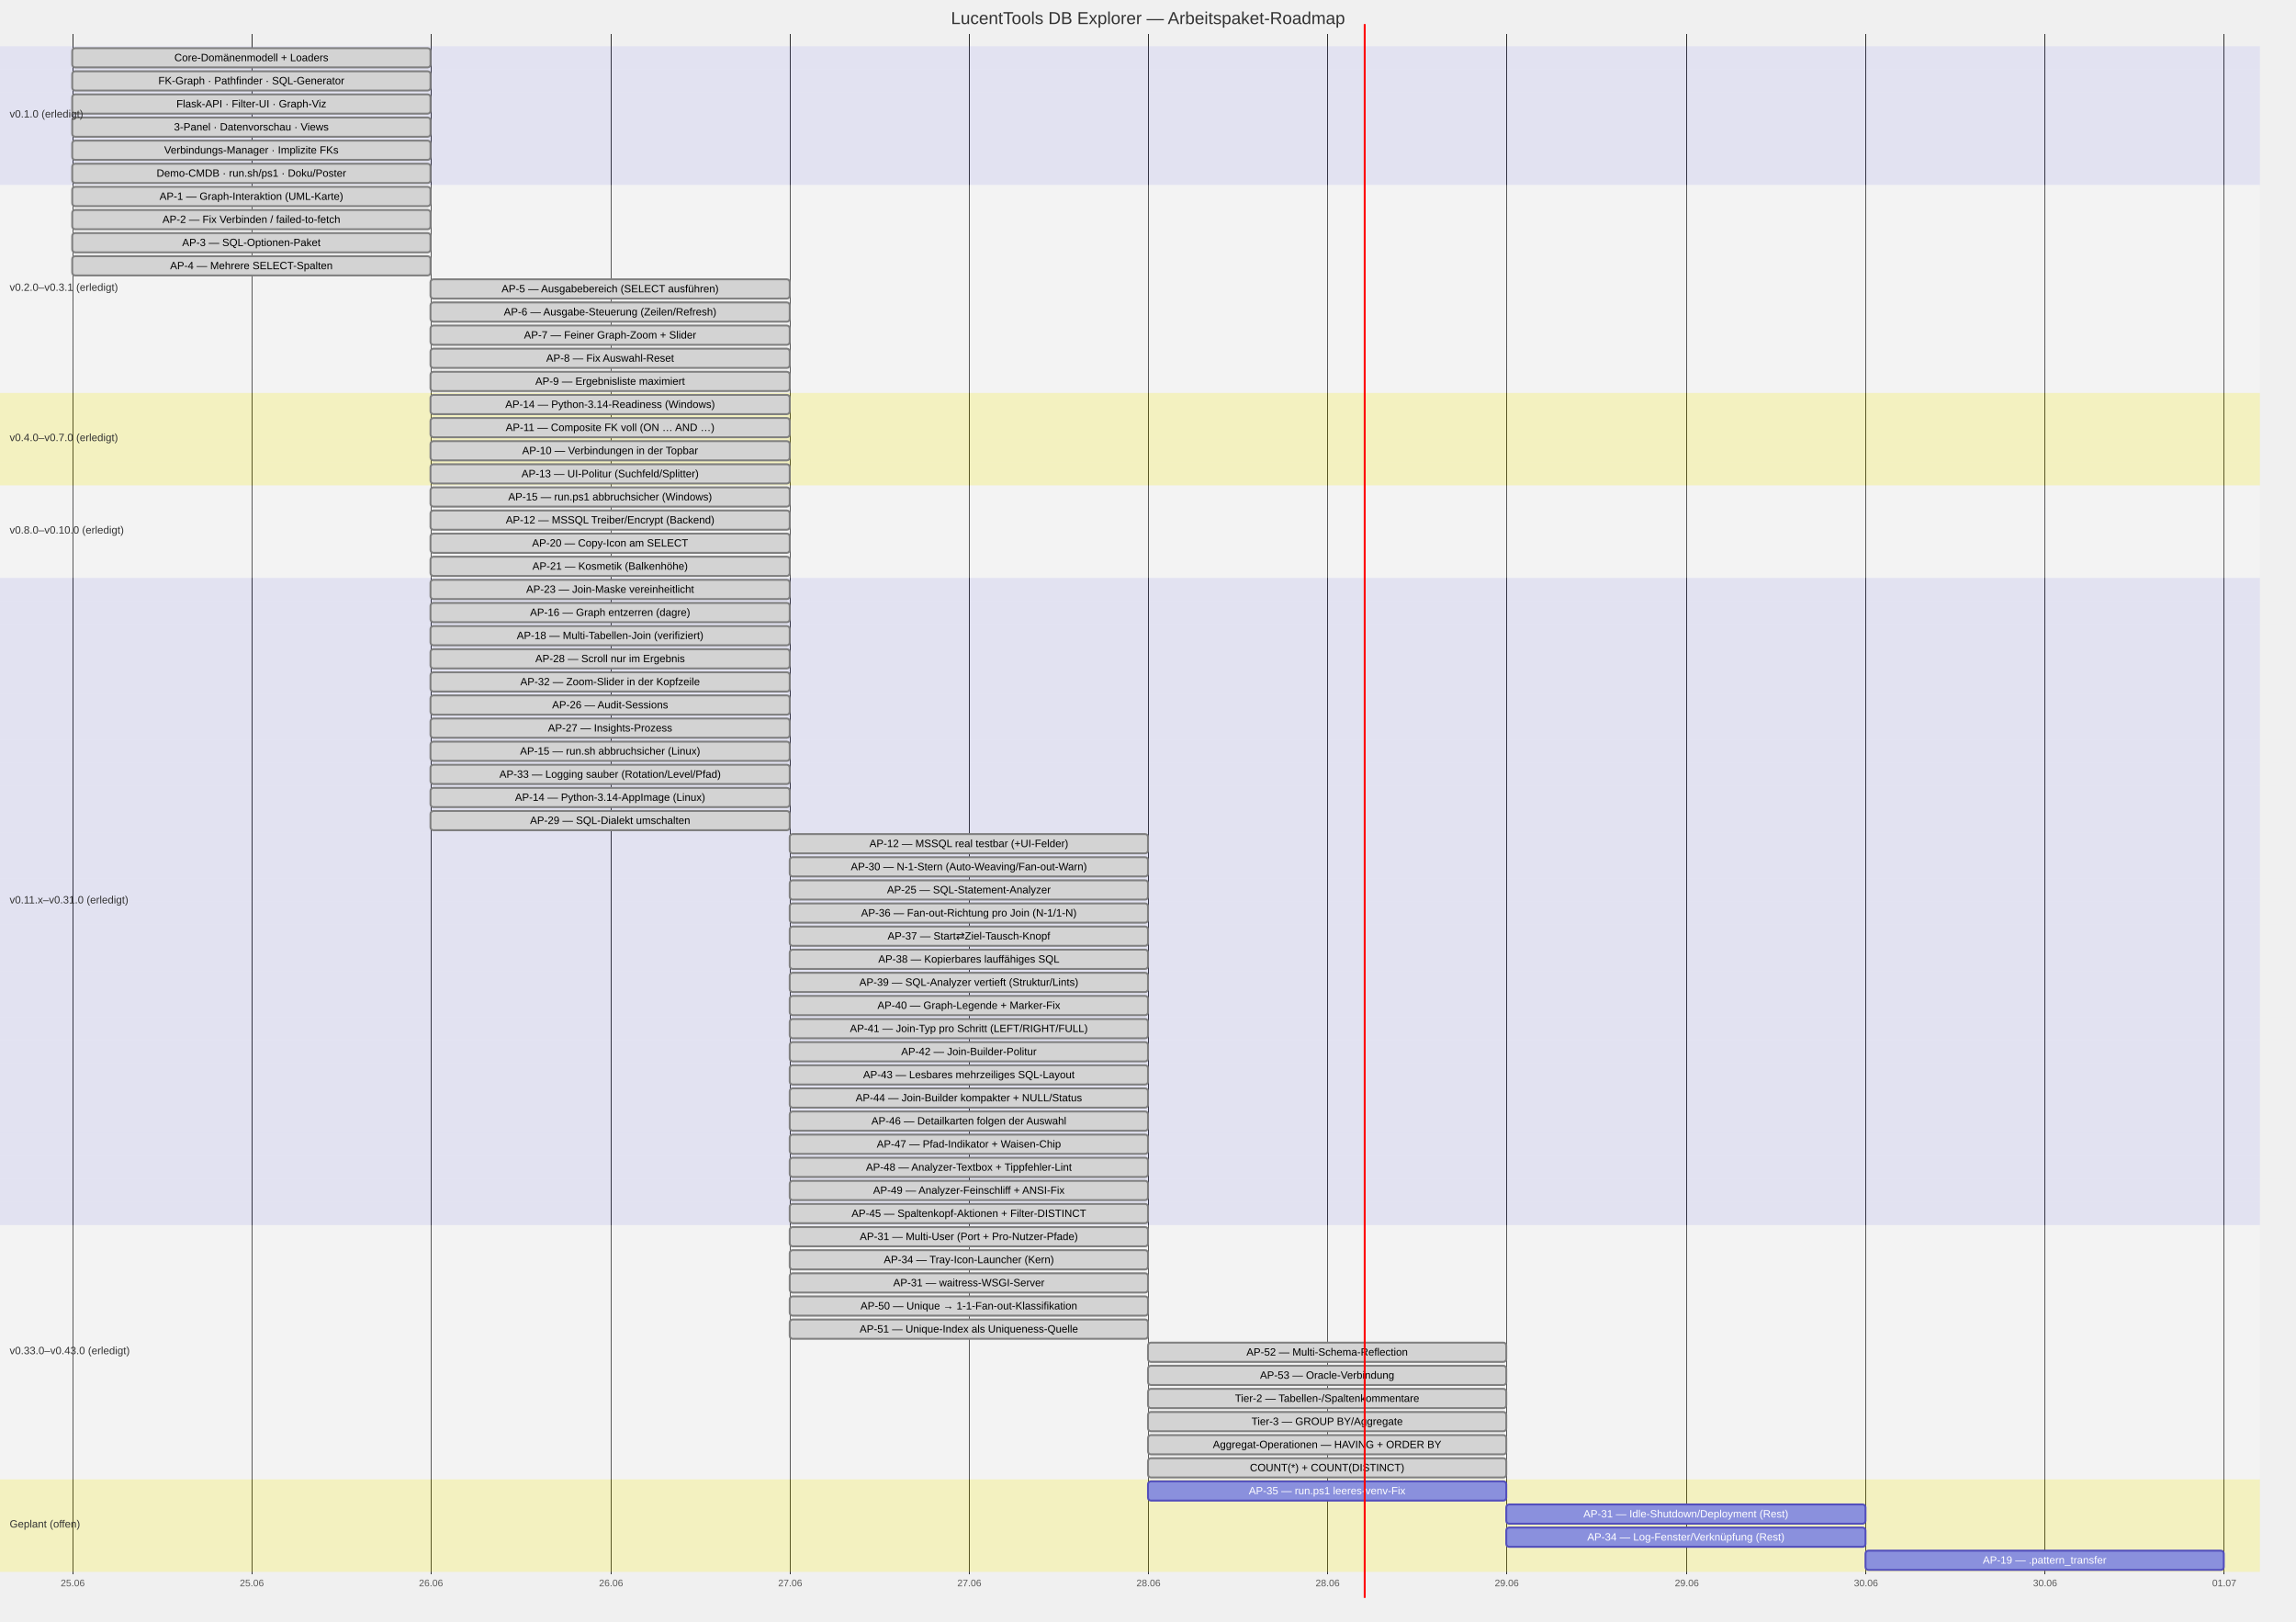
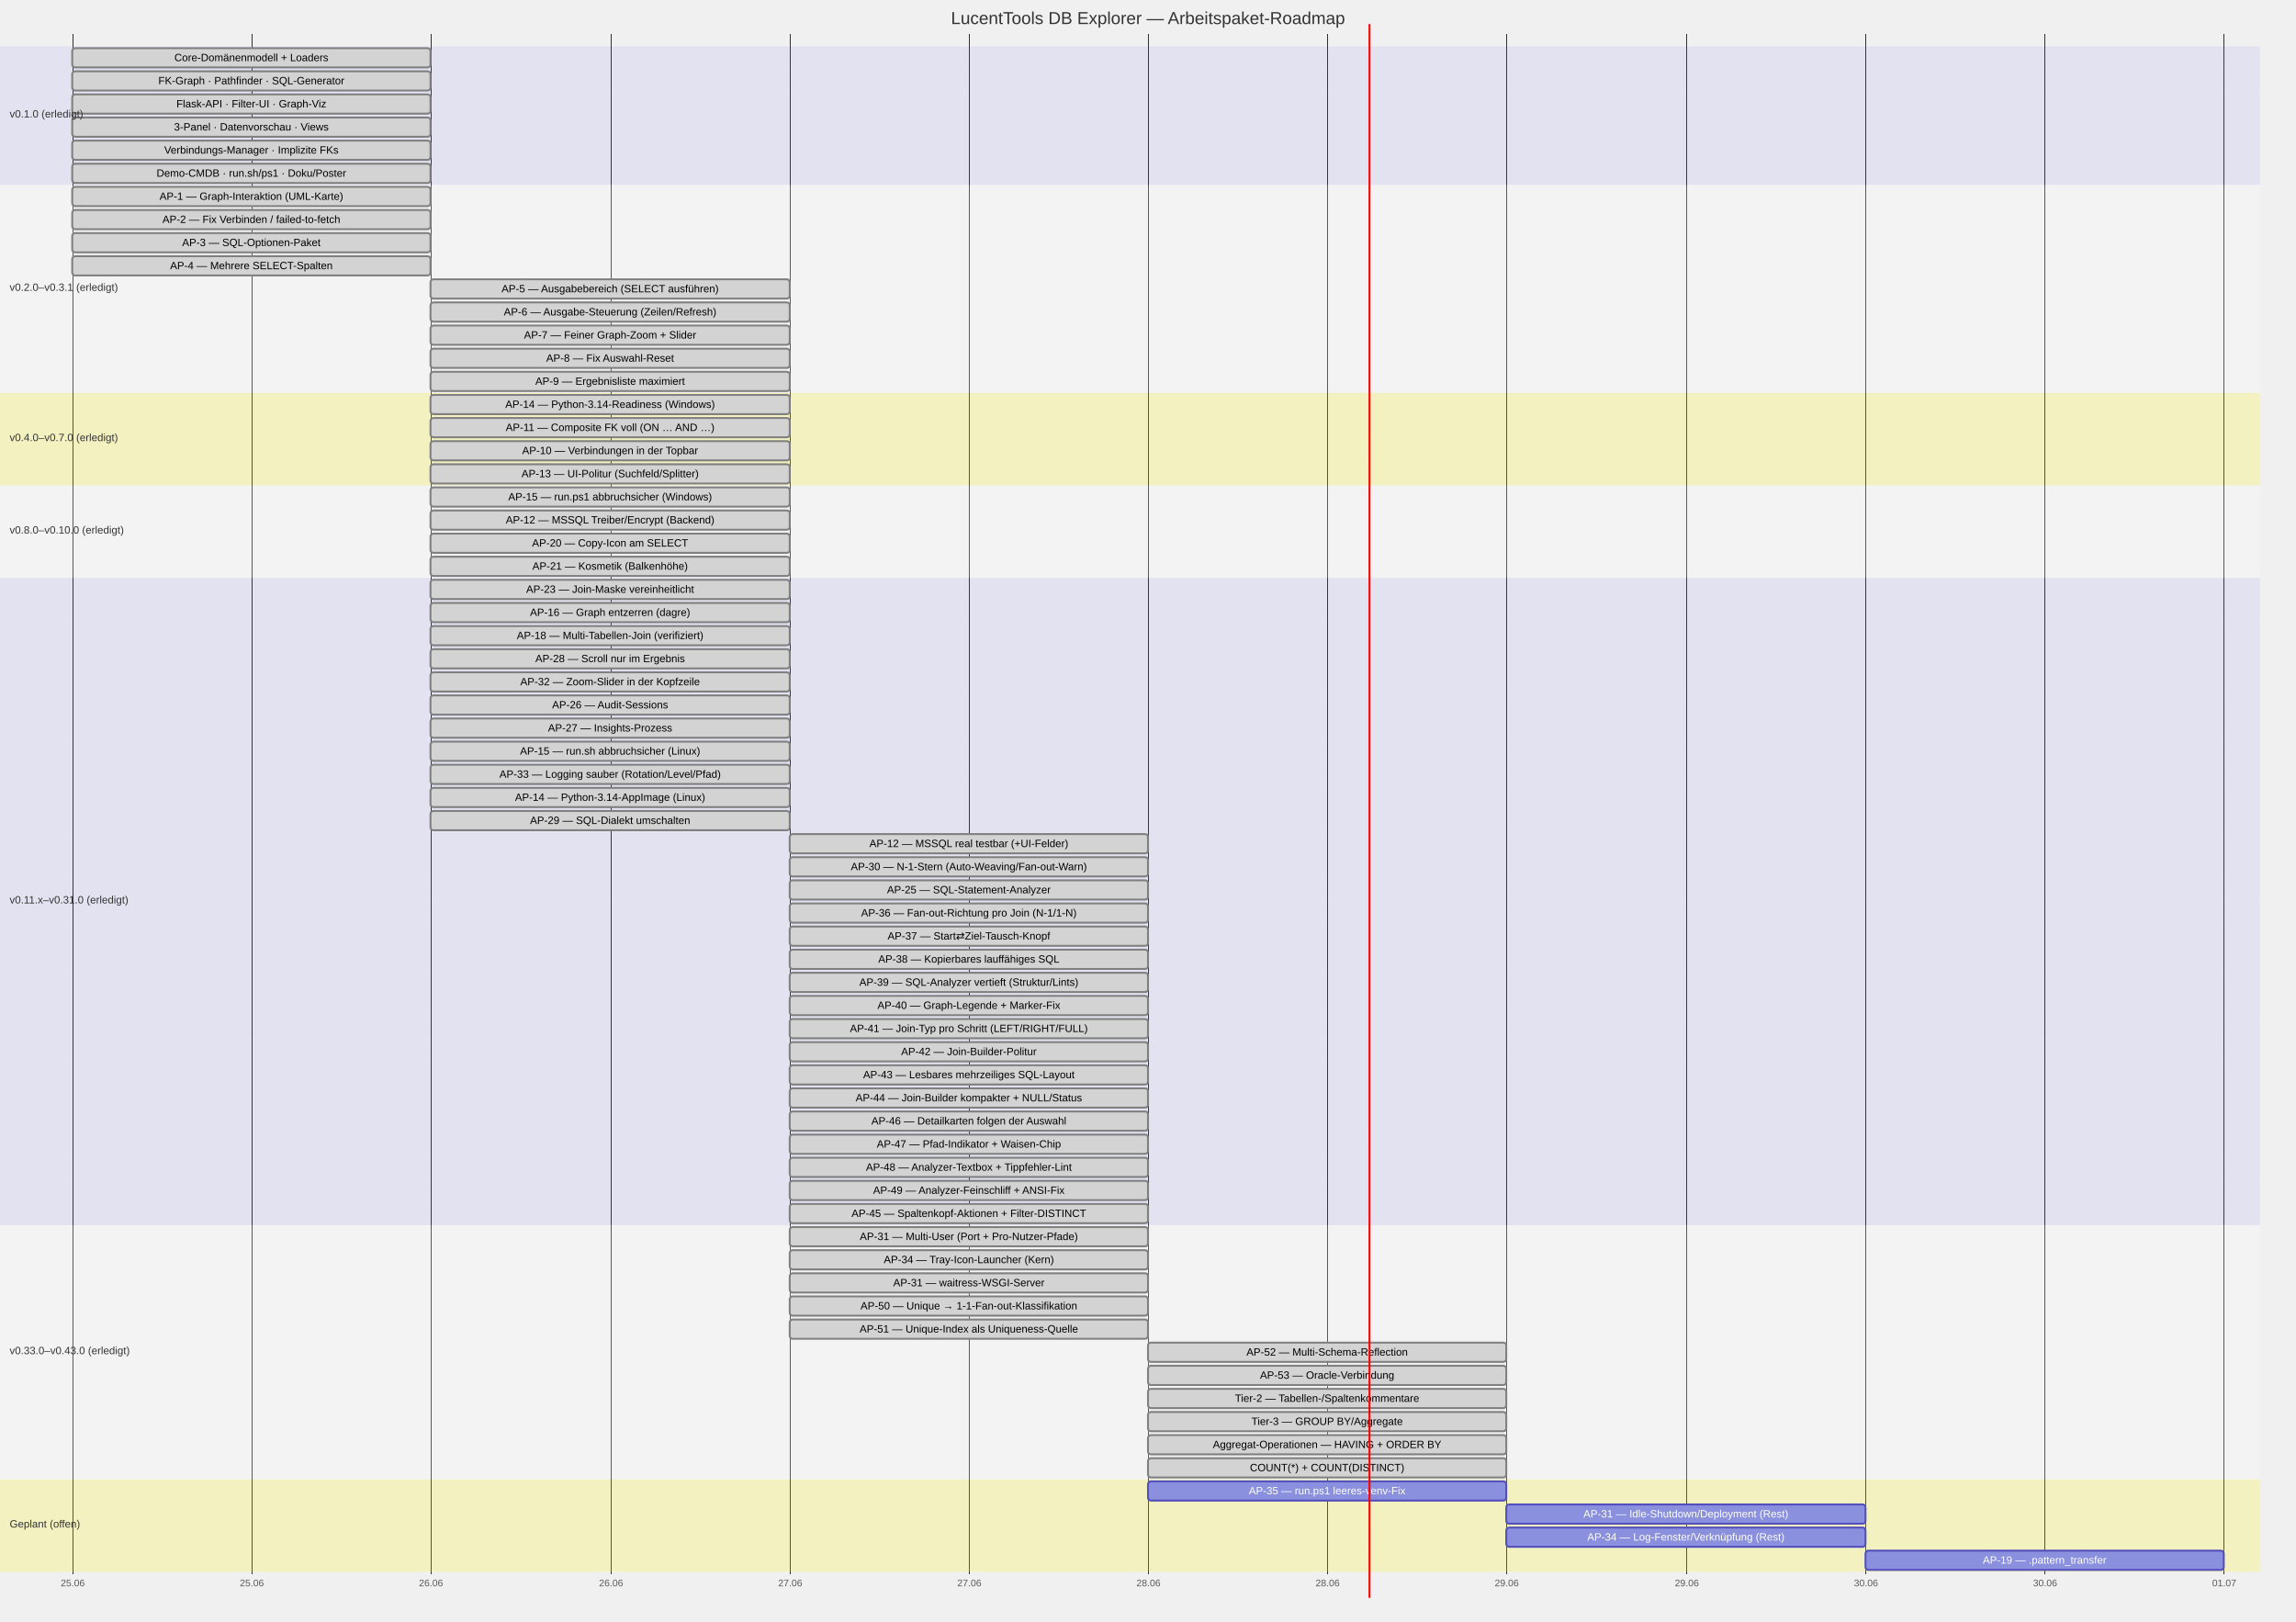
<svg xmlns="http://www.w3.org/2000/svg" id="my-svg" width="2384" viewBox="0 0 2384 1684" style="max-width: 2384px; background-color: transparent;" role="graphics-document document" aria-roledescription="gantt">
  <style>#my-svg{font-family:"trebuchet ms",verdana,arial,sans-serif;font-size:16px;fill:#333;}@keyframes edge-animation-frame{from{stroke-dashoffset:0;}}@keyframes dash{to{stroke-dashoffset:0;}}#my-svg .edge-animation-slow{stroke-dasharray:9,5!important;stroke-dashoffset:900;animation:dash 50s linear infinite;stroke-linecap:round;}#my-svg .edge-animation-fast{stroke-dasharray:9,5!important;stroke-dashoffset:900;animation:dash 20s linear infinite;stroke-linecap:round;}#my-svg .error-icon{fill:#552222;}#my-svg .error-text{fill:#552222;stroke:#552222;}#my-svg .edge-thickness-normal{stroke-width:1px;}#my-svg .edge-thickness-thick{stroke-width:3.5px;}#my-svg .edge-pattern-solid{stroke-dasharray:0;}#my-svg .edge-thickness-invisible{stroke-width:0;fill:none;}#my-svg .edge-pattern-dashed{stroke-dasharray:3;}#my-svg .edge-pattern-dotted{stroke-dasharray:2;}#my-svg .marker{fill:#333333;stroke:#333333;}#my-svg .marker.cross{stroke:#333333;}#my-svg svg{font-family:"trebuchet ms",verdana,arial,sans-serif;font-size:16px;}#my-svg p{margin:0;}#my-svg .mermaid-main-font{font-family:"trebuchet ms",verdana,arial,sans-serif;}#my-svg .exclude-range{fill:#eeeeee;}#my-svg .section{stroke:none;opacity:0.2;}#my-svg .section0{fill:rgba(102, 102, 255, 0.49);}#my-svg .section2{fill:#fff400;}#my-svg .section1,#my-svg .section3{fill:white;opacity:0.2;}#my-svg .sectionTitle0{fill:#333;}#my-svg .sectionTitle1{fill:#333;}#my-svg .sectionTitle2{fill:#333;}#my-svg .sectionTitle3{fill:#333;}#my-svg .sectionTitle{text-anchor:start;font-family:"trebuchet ms",verdana,arial,sans-serif;}#my-svg .grid .tick{stroke:lightgrey;opacity:0.8;shape-rendering:crispEdges;}#my-svg .grid .tick text{font-family:"trebuchet ms",verdana,arial,sans-serif;fill:#333;}#my-svg .grid path{stroke-width:0;}#my-svg .today{fill:none;stroke:red;stroke-width:2px;}#my-svg .task{stroke-width:2;}#my-svg .taskText{text-anchor:middle;font-family:"trebuchet ms",verdana,arial,sans-serif;}#my-svg .taskTextOutsideRight{fill:black;text-anchor:start;font-family:"trebuchet ms",verdana,arial,sans-serif;}#my-svg .taskTextOutsideLeft{fill:black;text-anchor:end;}#my-svg .task.clickable{cursor:pointer;}#my-svg .taskText.clickable{cursor:pointer;fill:#003163!important;font-weight:bold;}#my-svg .taskTextOutsideLeft.clickable{cursor:pointer;fill:#003163!important;font-weight:bold;}#my-svg .taskTextOutsideRight.clickable{cursor:pointer;fill:#003163!important;font-weight:bold;}#my-svg .taskText0,#my-svg .taskText1,#my-svg .taskText2,#my-svg .taskText3{fill:white;}#my-svg .task0,#my-svg .task1,#my-svg .task2,#my-svg .task3{fill:#8a90dd;stroke:#534fbc;}#my-svg .taskTextOutside0,#my-svg .taskTextOutside2{fill:black;}#my-svg .taskTextOutside1,#my-svg .taskTextOutside3{fill:black;}#my-svg .active0,#my-svg .active1,#my-svg .active2,#my-svg .active3{fill:#bfc7ff;stroke:#534fbc;}#my-svg .activeText0,#my-svg .activeText1,#my-svg .activeText2,#my-svg .activeText3{fill:black!important;}#my-svg .done0,#my-svg .done1,#my-svg .done2,#my-svg .done3{stroke:grey;fill:lightgrey;stroke-width:2;}#my-svg .doneText0,#my-svg .doneText1,#my-svg .doneText2,#my-svg .doneText3{fill:black!important;}#my-svg .doneText0.taskTextOutsideLeft,#my-svg .doneText0.taskTextOutsideRight,#my-svg .doneText1.taskTextOutsideLeft,#my-svg .doneText1.taskTextOutsideRight,#my-svg .doneText2.taskTextOutsideLeft,#my-svg .doneText2.taskTextOutsideRight,#my-svg .doneText3.taskTextOutsideLeft,#my-svg .doneText3.taskTextOutsideRight{fill:black!important;}#my-svg .crit0,#my-svg .crit1,#my-svg .crit2,#my-svg .crit3{stroke:#ff8888;fill:red;stroke-width:2;}#my-svg .activeCrit0,#my-svg .activeCrit1,#my-svg .activeCrit2,#my-svg .activeCrit3{stroke:#ff8888;fill:#bfc7ff;stroke-width:2;}#my-svg .doneCrit0,#my-svg .doneCrit1,#my-svg .doneCrit2,#my-svg .doneCrit3{stroke:#ff8888;fill:lightgrey;stroke-width:2;cursor:pointer;shape-rendering:crispEdges;}#my-svg .milestone{transform:rotate(45deg) scale(0.8,0.8);}#my-svg .milestoneText{font-style:italic;}#my-svg .doneCritText0,#my-svg .doneCritText1,#my-svg .doneCritText2,#my-svg .doneCritText3{fill:black!important;}#my-svg .doneCritText0.taskTextOutsideLeft,#my-svg .doneCritText0.taskTextOutsideRight,#my-svg .doneCritText1.taskTextOutsideLeft,#my-svg .doneCritText1.taskTextOutsideRight,#my-svg .doneCritText2.taskTextOutsideLeft,#my-svg .doneCritText2.taskTextOutsideRight,#my-svg .doneCritText3.taskTextOutsideLeft,#my-svg .doneCritText3.taskTextOutsideRight{fill:black!important;}#my-svg .vert{stroke:navy;}#my-svg .vertText{font-size:15px;text-anchor:middle;fill:navy!important;}#my-svg .activeCritText0,#my-svg .activeCritText1,#my-svg .activeCritText2,#my-svg .activeCritText3{fill:black!important;}#my-svg .titleText{text-anchor:middle;font-size:18px;fill:#333;font-family:"trebuchet ms",verdana,arial,sans-serif;}#my-svg .node .neo-node{stroke:#9370DB;}#my-svg [data-look="neo"].node rect,#my-svg [data-look="neo"].cluster rect,#my-svg [data-look="neo"].node polygon{stroke:#9370DB;filter:drop-shadow(1px 2px 2px rgba(185, 185, 185, 1));}#my-svg [data-look="neo"].node path{stroke:#9370DB;stroke-width:1px;}#my-svg [data-look="neo"].node .outer-path{filter:drop-shadow(1px 2px 2px rgba(185, 185, 185, 1));}#my-svg [data-look="neo"].node .neo-line path{stroke:#9370DB;filter:none;}#my-svg [data-look="neo"].node circle{stroke:#9370DB;filter:drop-shadow(1px 2px 2px rgba(185, 185, 185, 1));}#my-svg [data-look="neo"].node circle .state-start{fill:#000000;}#my-svg [data-look="neo"].icon-shape .icon{fill:#9370DB;filter:drop-shadow(1px 2px 2px rgba(185, 185, 185, 1));}#my-svg [data-look="neo"].icon-shape .icon-neo path{stroke:#9370DB;filter:drop-shadow(1px 2px 2px rgba(185, 185, 185, 1));}#my-svg :root{--mermaid-font-family:"trebuchet ms",verdana,arial,sans-serif;}</style>
  <g />
  <g class="grid" transform="translate(75, 1634)" fill="none" font-size="10" font-family="sans-serif" text-anchor="middle">
    <path class="domain" stroke="currentColor" d="M0.5,-1599V0.5H2234.5V-1599" />
    <g class="tick" opacity="1" transform="translate(0.5,0)">
      <line stroke="currentColor" y2="-1599" />
      <text fill="#000" y="3" dy="1em" stroke="none" font-size="10" style="text-anchor: middle;"> 25.06</text>
    </g>
    <g class="tick" opacity="1" transform="translate(186.5,0)">
      <line stroke="currentColor" y2="-1599" />
      <text fill="#000" y="3" dy="1em" stroke="none" font-size="10" style="text-anchor: middle;"> 25.06</text>
    </g>
    <g class="tick" opacity="1" transform="translate(372.5,0)">
      <line stroke="currentColor" y2="-1599" />
      <text fill="#000" y="3" dy="1em" stroke="none" font-size="10" style="text-anchor: middle;"> 26.06</text>
    </g>
    <g class="tick" opacity="1" transform="translate(559.5,0)">
      <line stroke="currentColor" y2="-1599" />
      <text fill="#000" y="3" dy="1em" stroke="none" font-size="10" style="text-anchor: middle;"> 26.06</text>
    </g>
    <g class="tick" opacity="1" transform="translate(745.5,0)">
      <line stroke="currentColor" y2="-1599" />
      <text fill="#000" y="3" dy="1em" stroke="none" font-size="10" style="text-anchor: middle;"> 27.06</text>
    </g>
    <g class="tick" opacity="1" transform="translate(931.5,0)">
      <line stroke="currentColor" y2="-1599" />
      <text fill="#000" y="3" dy="1em" stroke="none" font-size="10" style="text-anchor: middle;"> 27.06</text>
    </g>
    <g class="tick" opacity="1" transform="translate(1117.5,0)">
      <line stroke="currentColor" y2="-1599" />
      <text fill="#000" y="3" dy="1em" stroke="none" font-size="10" style="text-anchor: middle;"> 28.06</text>
    </g>
    <g class="tick" opacity="1" transform="translate(1303.5,0)">
      <line stroke="currentColor" y2="-1599" />
      <text fill="#000" y="3" dy="1em" stroke="none" font-size="10" style="text-anchor: middle;"> 28.06</text>
    </g>
    <g class="tick" opacity="1" transform="translate(1489.5,0)">
      <line stroke="currentColor" y2="-1599" />
      <text fill="#000" y="3" dy="1em" stroke="none" font-size="10" style="text-anchor: middle;"> 29.06</text>
    </g>
    <g class="tick" opacity="1" transform="translate(1676.5,0)">
      <line stroke="currentColor" y2="-1599" />
      <text fill="#000" y="3" dy="1em" stroke="none" font-size="10" style="text-anchor: middle;"> 29.06</text>
    </g>
    <g class="tick" opacity="1" transform="translate(1862.5,0)">
      <line stroke="currentColor" y2="-1599" />
      <text fill="#000" y="3" dy="1em" stroke="none" font-size="10" style="text-anchor: middle;"> 30.06</text>
    </g>
    <g class="tick" opacity="1" transform="translate(2048.5,0)">
      <line stroke="currentColor" y2="-1599" />
      <text fill="#000" y="3" dy="1em" stroke="none" font-size="10" style="text-anchor: middle;"> 30.06</text>
    </g>
    <g class="tick" opacity="1" transform="translate(2234.5,0)">
      <line stroke="currentColor" y2="-1599" />
      <text fill="#000" y="3" dy="1em" stroke="none" font-size="10" style="text-anchor: middle;"> 01.07</text>
    </g>
  </g>
  <g>
    <rect x="0" y="48" width="2346.5" height="24" class="section section0" />
    <rect x="0" y="72" width="2346.5" height="24" class="section section0" />
    <rect x="0" y="96" width="2346.5" height="24" class="section section0" />
    <rect x="0" y="120" width="2346.5" height="24" class="section section0" />
    <rect x="0" y="144" width="2346.5" height="24" class="section section0" />
    <rect x="0" y="168" width="2346.5" height="24" class="section section0" />
    <rect x="0" y="192" width="2346.5" height="24" class="section section1" />
    <rect x="0" y="216" width="2346.5" height="24" class="section section1" />
    <rect x="0" y="240" width="2346.5" height="24" class="section section1" />
    <rect x="0" y="264" width="2346.5" height="24" class="section section1" />
    <rect x="0" y="288" width="2346.5" height="24" class="section section1" />
    <rect x="0" y="312" width="2346.5" height="24" class="section section1" />
    <rect x="0" y="336" width="2346.5" height="24" class="section section1" />
    <rect x="0" y="360" width="2346.5" height="24" class="section section1" />
    <rect x="0" y="384" width="2346.5" height="24" class="section section1" />
    <rect x="0" y="408" width="2346.5" height="24" class="section section2" />
    <rect x="0" y="432" width="2346.5" height="24" class="section section2" />
    <rect x="0" y="456" width="2346.5" height="24" class="section section2" />
    <rect x="0" y="480" width="2346.5" height="24" class="section section2" />
    <rect x="0" y="504" width="2346.5" height="24" class="section section3" />
    <rect x="0" y="528" width="2346.5" height="24" class="section section3" />
    <rect x="0" y="552" width="2346.5" height="24" class="section section3" />
    <rect x="0" y="576" width="2346.5" height="24" class="section section3" />
    <rect x="0" y="600" width="2346.5" height="24" class="section section0" />
    <rect x="0" y="624" width="2346.5" height="24" class="section section0" />
    <rect x="0" y="648" width="2346.5" height="24" class="section section0" />
    <rect x="0" y="672" width="2346.5" height="24" class="section section0" />
    <rect x="0" y="696" width="2346.5" height="24" class="section section0" />
    <rect x="0" y="720" width="2346.5" height="24" class="section section0" />
    <rect x="0" y="744" width="2346.5" height="24" class="section section0" />
    <rect x="0" y="768" width="2346.5" height="24" class="section section0" />
    <rect x="0" y="792" width="2346.5" height="24" class="section section0" />
    <rect x="0" y="816" width="2346.5" height="24" class="section section0" />
    <rect x="0" y="840" width="2346.5" height="24" class="section section0" />
    <rect x="0" y="864" width="2346.5" height="24" class="section section0" />
    <rect x="0" y="888" width="2346.5" height="24" class="section section0" />
    <rect x="0" y="912" width="2346.5" height="24" class="section section0" />
    <rect x="0" y="936" width="2346.5" height="24" class="section section0" />
    <rect x="0" y="960" width="2346.5" height="24" class="section section0" />
    <rect x="0" y="984" width="2346.5" height="24" class="section section0" />
    <rect x="0" y="1008" width="2346.5" height="24" class="section section0" />
    <rect x="0" y="1032" width="2346.5" height="24" class="section section0" />
    <rect x="0" y="1056" width="2346.5" height="24" class="section section0" />
    <rect x="0" y="1080" width="2346.5" height="24" class="section section0" />
    <rect x="0" y="1104" width="2346.5" height="24" class="section section0" />
    <rect x="0" y="1128" width="2346.5" height="24" class="section section0" />
    <rect x="0" y="1152" width="2346.5" height="24" class="section section0" />
    <rect x="0" y="1176" width="2346.5" height="24" class="section section0" />
    <rect x="0" y="1200" width="2346.5" height="24" class="section section0" />
    <rect x="0" y="1224" width="2346.5" height="24" class="section section0" />
    <rect x="0" y="1248" width="2346.5" height="24" class="section section0" />
    <rect x="0" y="1272" width="2346.5" height="24" class="section section1" />
    <rect x="0" y="1296" width="2346.5" height="24" class="section section1" />
    <rect x="0" y="1320" width="2346.5" height="24" class="section section1" />
    <rect x="0" y="1344" width="2346.5" height="24" class="section section1" />
    <rect x="0" y="1368" width="2346.5" height="24" class="section section1" />
    <rect x="0" y="1392" width="2346.5" height="24" class="section section1" />
    <rect x="0" y="1416" width="2346.5" height="24" class="section section1" />
    <rect x="0" y="1440" width="2346.5" height="24" class="section section1" />
    <rect x="0" y="1464" width="2346.5" height="24" class="section section1" />
    <rect x="0" y="1488" width="2346.5" height="24" class="section section1" />
    <rect x="0" y="1512" width="2346.5" height="24" class="section section1" />
    <rect x="0" y="1536" width="2346.5" height="24" class="section section2" />
    <rect x="0" y="1560" width="2346.5" height="24" class="section section2" />
    <rect x="0" y="1584" width="2346.5" height="24" class="section section2" />
    <rect x="0" y="1608" width="2346.5" height="24" class="section section2" />
  </g>
  <g>
    <rect id="my-svg-d1" rx="3" ry="3" x="75" y="50" width="372" height="20" transform-origin="261px 60px" class="task done0" />
    <rect id="my-svg-d2" rx="3" ry="3" x="75" y="74" width="372" height="20" transform-origin="261px 84px" class="task done0" />
    <rect id="my-svg-d3" rx="3" ry="3" x="75" y="98" width="372" height="20" transform-origin="261px 108px" class="task done0" />
    <rect id="my-svg-d4" rx="3" ry="3" x="75" y="122" width="372" height="20" transform-origin="261px 132px" class="task done0" />
    <rect id="my-svg-d5" rx="3" ry="3" x="75" y="146" width="372" height="20" transform-origin="261px 156px" class="task done0" />
    <rect id="my-svg-d6" rx="3" ry="3" x="75" y="170" width="372" height="20" transform-origin="261px 180px" class="task done0" />
    <rect id="my-svg-a1" rx="3" ry="3" x="75" y="194" width="372" height="20" transform-origin="261px 204px" class="task done1" />
    <rect id="my-svg-a2" rx="3" ry="3" x="75" y="218" width="372" height="20" transform-origin="261px 228px" class="task done1" />
    <rect id="my-svg-a3" rx="3" ry="3" x="75" y="242" width="372" height="20" transform-origin="261px 252px" class="task done1" />
    <rect id="my-svg-a4" rx="3" ry="3" x="75" y="266" width="372" height="20" transform-origin="261px 276px" class="task done1" />
    <rect id="my-svg-a5" rx="3" ry="3" x="447" y="290" width="373" height="20" transform-origin="633.5px 300px" class="task done1" />
    <rect id="my-svg-a6" rx="3" ry="3" x="447" y="314" width="373" height="20" transform-origin="633.5px 324px" class="task done1" />
    <rect id="my-svg-a7" rx="3" ry="3" x="447" y="338" width="373" height="20" transform-origin="633.5px 348px" class="task done1" />
    <rect id="my-svg-a8" rx="3" ry="3" x="447" y="362" width="373" height="20" transform-origin="633.5px 372px" class="task done1" />
    <rect id="my-svg-a9" rx="3" ry="3" x="447" y="386" width="373" height="20" transform-origin="633.5px 396px" class="task done1" />
    <rect id="my-svg-b1" rx="3" ry="3" x="447" y="410" width="373" height="20" transform-origin="633.5px 420px" class="task done2" />
    <rect id="my-svg-b2" rx="3" ry="3" x="447" y="434" width="373" height="20" transform-origin="633.5px 444px" class="task done2" />
    <rect id="my-svg-b3" rx="3" ry="3" x="447" y="458" width="373" height="20" transform-origin="633.5px 468px" class="task done2" />
    <rect id="my-svg-b4" rx="3" ry="3" x="447" y="482" width="373" height="20" transform-origin="633.5px 492px" class="task done2" />
    <rect id="my-svg-c1" rx="3" ry="3" x="447" y="506" width="373" height="20" transform-origin="633.5px 516px" class="task done3" />
    <rect id="my-svg-c2" rx="3" ry="3" x="447" y="530" width="373" height="20" transform-origin="633.5px 540px" class="task done3" />
    <rect id="my-svg-c3" rx="3" ry="3" x="447" y="554" width="373" height="20" transform-origin="633.5px 564px" class="task done3" />
    <rect id="my-svg-c4" rx="3" ry="3" x="447" y="578" width="373" height="20" transform-origin="633.5px 588px" class="task done3" />
    <rect id="my-svg-e1" rx="3" ry="3" x="447" y="602" width="373" height="20" transform-origin="633.5px 612px" class="task done0" />
    <rect id="my-svg-e2" rx="3" ry="3" x="447" y="626" width="373" height="20" transform-origin="633.5px 636px" class="task done0" />
    <rect id="my-svg-e3" rx="3" ry="3" x="447" y="650" width="373" height="20" transform-origin="633.5px 660px" class="task done0" />
    <rect id="my-svg-e4" rx="3" ry="3" x="447" y="674" width="373" height="20" transform-origin="633.5px 684px" class="task done0" />
    <rect id="my-svg-e5" rx="3" ry="3" x="447" y="698" width="373" height="20" transform-origin="633.5px 708px" class="task done0" />
    <rect id="my-svg-e6" rx="3" ry="3" x="447" y="722" width="373" height="20" transform-origin="633.5px 732px" class="task done0" />
    <rect id="my-svg-e7" rx="3" ry="3" x="447" y="746" width="373" height="20" transform-origin="633.5px 756px" class="task done0" />
    <rect id="my-svg-e8" rx="3" ry="3" x="447" y="770" width="373" height="20" transform-origin="633.5px 780px" class="task done0" />
    <rect id="my-svg-e9" rx="3" ry="3" x="447" y="794" width="373" height="20" transform-origin="633.5px 804px" class="task done0" />
    <rect id="my-svg-e10" rx="3" ry="3" x="447" y="818" width="373" height="20" transform-origin="633.5px 828px" class="task done0" />
    <rect id="my-svg-e11" rx="3" ry="3" x="447" y="842" width="373" height="20" transform-origin="633.5px 852px" class="task done0" />
    <rect id="my-svg-e12" rx="3" ry="3" x="820" y="866" width="372" height="20" transform-origin="1006px 876px" class="task done0" />
    <rect id="my-svg-e13" rx="3" ry="3" x="820" y="890" width="372" height="20" transform-origin="1006px 900px" class="task done0" />
    <rect id="my-svg-e14" rx="3" ry="3" x="820" y="914" width="372" height="20" transform-origin="1006px 924px" class="task done0" />
    <rect id="my-svg-e15" rx="3" ry="3" x="820" y="938" width="372" height="20" transform-origin="1006px 948px" class="task done0" />
    <rect id="my-svg-e16" rx="3" ry="3" x="820" y="962" width="372" height="20" transform-origin="1006px 972px" class="task done0" />
    <rect id="my-svg-e17" rx="3" ry="3" x="820" y="986" width="372" height="20" transform-origin="1006px 996px" class="task done0" />
    <rect id="my-svg-e18" rx="3" ry="3" x="820" y="1010" width="372" height="20" transform-origin="1006px 1020px" class="task done0" />
    <rect id="my-svg-e19" rx="3" ry="3" x="820" y="1034" width="372" height="20" transform-origin="1006px 1044px" class="task done0" />
    <rect id="my-svg-e20" rx="3" ry="3" x="820" y="1058" width="372" height="20" transform-origin="1006px 1068px" class="task done0" />
    <rect id="my-svg-e21" rx="3" ry="3" x="820" y="1082" width="372" height="20" transform-origin="1006px 1092px" class="task done0" />
    <rect id="my-svg-e22" rx="3" ry="3" x="820" y="1106" width="372" height="20" transform-origin="1006px 1116px" class="task done0" />
    <rect id="my-svg-e23" rx="3" ry="3" x="820" y="1130" width="372" height="20" transform-origin="1006px 1140px" class="task done0" />
    <rect id="my-svg-e24" rx="3" ry="3" x="820" y="1154" width="372" height="20" transform-origin="1006px 1164px" class="task done0" />
    <rect id="my-svg-e25" rx="3" ry="3" x="820" y="1178" width="372" height="20" transform-origin="1006px 1188px" class="task done0" />
    <rect id="my-svg-e26" rx="3" ry="3" x="820" y="1202" width="372" height="20" transform-origin="1006px 1212px" class="task done0" />
    <rect id="my-svg-e27" rx="3" ry="3" x="820" y="1226" width="372" height="20" transform-origin="1006px 1236px" class="task done0" />
    <rect id="my-svg-e28" rx="3" ry="3" x="820" y="1250" width="372" height="20" transform-origin="1006px 1260px" class="task done0" />
    <rect id="my-svg-f1" rx="3" ry="3" x="820" y="1274" width="372" height="20" transform-origin="1006px 1284px" class="task done1" />
    <rect id="my-svg-f2" rx="3" ry="3" x="820" y="1298" width="372" height="20" transform-origin="1006px 1308px" class="task done1" />
    <rect id="my-svg-f3" rx="3" ry="3" x="820" y="1322" width="372" height="20" transform-origin="1006px 1332px" class="task done1" />
    <rect id="my-svg-f4" rx="3" ry="3" x="820" y="1346" width="372" height="20" transform-origin="1006px 1356px" class="task done1" />
    <rect id="my-svg-f5" rx="3" ry="3" x="820" y="1370" width="372" height="20" transform-origin="1006px 1380px" class="task done1" />
    <rect id="my-svg-f6" rx="3" ry="3" x="1192" y="1394" width="372" height="20" transform-origin="1378px 1404px" class="task done1" />
    <rect id="my-svg-f7" rx="3" ry="3" x="1192" y="1418" width="372" height="20" transform-origin="1378px 1428px" class="task done1" />
    <rect id="my-svg-f8" rx="3" ry="3" x="1192" y="1442" width="372" height="20" transform-origin="1378px 1452px" class="task done1" />
    <rect id="my-svg-f9" rx="3" ry="3" x="1192" y="1466" width="372" height="20" transform-origin="1378px 1476px" class="task done1" />
    <rect id="my-svg-f10" rx="3" ry="3" x="1192" y="1490" width="372" height="20" transform-origin="1378px 1500px" class="task done1" />
    <rect id="my-svg-f11" rx="3" ry="3" x="1192" y="1514" width="372" height="20" transform-origin="1378px 1524px" class="task done1" />
    <rect id="my-svg-p3" rx="3" ry="3" x="1192" y="1538" width="372" height="20" transform-origin="1378px 1548px" class="task task2" />
    <rect id="my-svg-p5" rx="3" ry="3" x="1564" y="1562" width="373" height="20" transform-origin="1750.5px 1572px" class="task task2" />
    <rect id="my-svg-p6" rx="3" ry="3" x="1564" y="1586" width="373" height="20" transform-origin="1750.5px 1596px" class="task task2" />
    <rect id="my-svg-p11" rx="3" ry="3" x="1937" y="1610" width="372" height="20" transform-origin="2123px 1620px" class="task task2" />
    <text id="my-svg-d1-text" font-size="11" x="261" y="63.5" class="taskText taskText0  doneText0 width-157.0771484375">Core-Domänenmodell + Loaders          </text>
    <text id="my-svg-d2-text" font-size="11" x="261" y="87.5" class="taskText taskText0  doneText0 width-191.59716796875">FK-Graph · Pathfinder · SQL-Generator </text>
    <text id="my-svg-d3-text" font-size="11" x="261" y="111.5" class="taskText taskText0  doneText0 width-155.171875">Flask-API · Filter-UI · Graph-Viz     </text>
    <text id="my-svg-d4-text" font-size="11" x="261" y="135.5" class="taskText taskText0  doneText0 width-158.5380859375">3-Panel · Datenvorschau · Views       </text>
    <text id="my-svg-d5-text" font-size="11" x="261" y="159.5" class="taskText taskText0  doneText0 width-179.1416015625">Verbindungs-Manager · Implizite FKs   </text>
    <text id="my-svg-d6-text" font-size="11" x="261" y="183.5" class="taskText taskText0  doneText0 width-194.73388671875">Demo-CMDB · run.sh/ps1 · Doku/Poster  </text>
    <text id="my-svg-a1-text" font-size="11" x="261" y="207.5" class="taskText taskText1  doneText1 width-187.953125">AP-1 — Graph-Interaktion (UML-Karte)        </text>
    <text id="my-svg-a2-text" font-size="11" x="261" y="231.5" class="taskText taskText1  doneText1 width-189.296875">AP-2 — Fix Verbinden / failed-to-fetch      </text>
    <text id="my-svg-a3-text" font-size="11" x="261" y="255.5" class="taskText taskText1  doneText1 width-136.41455078125">AP-3 — SQL-Optionen-Paket                   </text>
    <text id="my-svg-a4-text" font-size="11" x="261" y="279.5" class="taskText taskText1  doneText1 width-156.21875">AP-4 — Mehrere SELECT-Spalten               </text>
    <text id="my-svg-a5-text" font-size="11" x="633.5" y="303.5" class="taskText taskText1  doneText1 width-212.640625">AP-5 — Ausgabebereich (SELECT ausführen)    </text>
    <text id="my-svg-a6-text" font-size="11" x="633.5" y="327.5" class="taskText taskText1  doneText1 width-214.796875">AP-6 — Ausgabe-Steuerung (Zeilen/Refresh)   </text>
    <text id="my-svg-a7-text" font-size="11" x="633.5" y="351.5" class="taskText taskText1  doneText1 width-173.501953125">AP-7 — Feiner Graph-Zoom + Slider           </text>
    <text id="my-svg-a8-text" font-size="11" x="633.5" y="375.5" class="taskText taskText1  doneText1 width-125.8818359375">AP-8 — Fix Auswahl-Reset                    </text>
    <text id="my-svg-a9-text" font-size="11" x="633.5" y="399.5" class="taskText taskText1  doneText1 width-154.16064453125">AP-9 — Ergebnisliste maximiert              </text>
    <text id="my-svg-b1-text" font-size="11" x="633.5" y="423.5" class="taskText taskText2  doneText2 width-208.53125">AP-14 — Python-3.14-Readiness (Windows)     </text>
    <text id="my-svg-b2-text" font-size="11" x="633.5" y="447.5" class="taskText taskText2  doneText2 width-202.59375">AP-11 — Composite FK voll (ON … AND …)      </text>
    <text id="my-svg-b3-text" font-size="11" x="633.5" y="471.5" class="taskText taskText2  doneText2 width-179.13623046875">AP-10 — Verbindungen in der Topbar          </text>
    <text id="my-svg-b4-text" font-size="11" x="633.5" y="495.5" class="taskText taskText2  doneText2 width-185.84375">AP-13 — UI-Politur (Suchfeld/Splitter)      </text>
    <text id="my-svg-c1-text" font-size="11" x="633.5" y="519.5" class="taskText taskText3  doneText3 width-206.4375">AP-15 — run.ps1 abbruchsicher (Windows)     </text>
    <text id="my-svg-c2-text" font-size="11" x="633.5" y="543.5" class="taskText taskText3  doneText3 width-207.84375">AP-12 — MSSQL Treiber/Encrypt (Backend)     </text>
    <text id="my-svg-c3-text" font-size="11" x="633.5" y="567.5" class="taskText taskText3  doneText3 width-149.162109375">AP-20 — Copy-Icon am SELECT                 </text>
    <text id="my-svg-c4-text" font-size="11" x="633.5" y="591.5" class="taskText taskText3  doneText3 width-155.546875">AP-21 — Kosmetik (Balkenhöhe)               </text>
    <text id="my-svg-e1-text" font-size="11" x="633.5" y="615.5" class="taskText taskText0  doneText0 width-173.287109375">AP-23 — Join-Maske vereinheitlicht          </text>
    <text id="my-svg-e2-text" font-size="11" x="633.5" y="639.5" class="taskText taskText0  doneText0 width-163.109375">AP-16 — Graph entzerren (dagre)             </text>
    <text id="my-svg-e3-text" font-size="11" x="633.5" y="663.5" class="taskText taskText0  doneText0 width-197.640625">AP-18 — Multi-Tabellen-Join (verifiziert)   </text>
    <text id="my-svg-e4-text" font-size="11" x="633.5" y="687.5" class="taskText taskText0  doneText0 width-150.77685546875">AP-28 — Scroll nur im Ergebnis              </text>
    <text id="my-svg-e5-text" font-size="11" x="633.5" y="711.5" class="taskText taskText0  doneText0 width-183.1875">AP-32 — Zoom-Slider in der Kopfzeile        </text>
    <text id="my-svg-e6-text" font-size="11" x="633.5" y="735.5" class="taskText taskText0  doneText0 width-112.70654296875">AP-26 — Audit-Sessions                      </text>
    <text id="my-svg-e7-text" font-size="11" x="633.5" y="759.5" class="taskText taskText0  doneText0 width-120.41943359375">AP-27 — Insights-Prozess                    </text>
    <text id="my-svg-e8-text" font-size="11" x="633.5" y="783.5" class="taskText taskText0  doneText0 width-183.75">AP-15 — run.sh abbruchsicher (Linux)        </text>
    <text id="my-svg-e9-text" font-size="11" x="633.5" y="807.5" class="taskText taskText0  doneText0 width-228.703125">AP-33 — Logging sauber (Rotation/Level/Pfad) </text>
    <text id="my-svg-e10-text" font-size="11" x="633.5" y="831.5" class="taskText taskText0  doneText0 width-192.046875">AP-14 — Python-3.14-AppImage (Linux)         </text>
    <text id="my-svg-e11-text" font-size="11" x="633.5" y="855.5" class="taskText taskText0  doneText0 width-159.8125">AP-29 — SQL-Dialekt umschalten               </text>
    <text id="my-svg-e12-text" font-size="11" x="1006" y="879.5" class="taskText taskText0  doneText0 width-197.984375">AP-12 — MSSQL real testbar (+UI-Felder)      </text>
    <text id="my-svg-e13-text" font-size="11" x="1006" y="903.5" class="taskText taskText0  doneText0 width-241.125">AP-30 — N-1-Stern (Auto-Weaving/Fan-out-Warn) </text>
    <text id="my-svg-e14-text" font-size="11" x="1006" y="927.5" class="taskText taskText0  doneText0 width-163.7373046875">AP-25 — SQL-Statement-Analyzer               </text>
    <text id="my-svg-e15-text" font-size="11" x="1006" y="951.5" class="taskText taskText0  doneText0 width-221.765625">AP-36 — Fan-out-Richtung pro Join (N-1/1-N)  </text>
    <text id="my-svg-e16-text" font-size="11" x="1006" y="975.5" class="taskText taskText0  doneText0 width-164.2294921875">AP-37 — Start⇄Ziel-Tausch-Knopf              </text>
    <text id="my-svg-e17-text" font-size="11" x="1006" y="999.5" class="taskText taskText0  doneText0 width-180.388671875">AP-38 — Kopierbares lauffähiges SQL          </text>
    <text id="my-svg-e18-text" font-size="11" x="1006" y="1023.5" class="taskText taskText0  doneText0 width-229.40625">AP-39 — SQL-Analyzer vertieft (Struktur/Lints) </text>
    <text id="my-svg-e19-text" font-size="11" x="1006" y="1047.5" class="taskText taskText0  doneText0 width-182.83251953125">AP-40 — Graph-Legende + Marker-Fix           </text>
    <text id="my-svg-e20-text" font-size="11" x="1006" y="1071.5" class="taskText taskText0  doneText0 width-240.8125">AP-41 — Join-Typ pro Schritt (LEFT/RIGHT/FULL) </text>
    <text id="my-svg-e21-text" font-size="11" x="1006" y="1095.5" class="taskText taskText0  doneText0 width-139.5673828125">AP-42 — Join-Builder-Politur                 </text>
    <text id="my-svg-e22-text" font-size="11" x="1006" y="1119.5" class="taskText taskText0  doneText0 width-210.3369140625">AP-43 — Lesbares mehrzeiliges SQL-Layout      </text>
    <text id="my-svg-e23-text" font-size="11" x="1006" y="1143.5" class="taskText taskText0  doneText0 width-232.50341796875">AP-44 — Join-Builder kompakter + NULL/Status </text>
    <text id="my-svg-e24-text" font-size="11" x="1006" y="1167.5" class="taskText taskText0  doneText0 width-200.8125">AP-46 — Detailkarten folgen der Auswahl       </text>
    <text id="my-svg-e25-text" font-size="11" x="1006" y="1191.5" class="taskText taskText0  doneText0 width-185.6875">AP-47 — Pfad-Indikator + Waisen-Chip         </text>
    <text id="my-svg-e26-text" font-size="11" x="1006" y="1215.5" class="taskText taskText0  doneText0 width-214.08056640625">AP-48 — Analyzer-Textbox + Tippfehler-Lint   </text>
    <text id="my-svg-e27-text" font-size="11" x="1006" y="1239.5" class="taskText taskText0  doneText0 width-192.720703125">AP-49 — Analyzer-Feinschliff + ANSI-Fix       </text>
    <text id="my-svg-e28-text" font-size="11" x="1006" y="1263.5" class="taskText taskText0  doneText0 width-237.23193359375">AP-45 — Spaltenkopf-Aktionen + Filter-DISTINCT </text>
    <text id="my-svg-f1-text" font-size="11" x="1006" y="1287.5" class="taskText taskText1  doneText1 width-222.1875">AP-31 — Multi-User (Port + Pro-Nutzer-Pfade) </text>
    <text id="my-svg-f2-text" font-size="11" x="1006" y="1311.5" class="taskText taskText1  doneText1 width-170.640625">AP-34 — Tray-Icon-Launcher (Kern)            </text>
    <text id="my-svg-f3-text" font-size="11" x="1006" y="1335.5" class="taskText taskText1  doneText1 width-148.7412109375">AP-31 — waitress-WSGI-Server                 </text>
    <text id="my-svg-f4-text" font-size="11" x="1006" y="1359.5" class="taskText taskText1  doneText1 width-221.828125">AP-50 — Unique → 1-1-Fan-out-Klassifikation  </text>
    <text id="my-svg-f5-text" font-size="11" x="1006" y="1383.5" class="taskText taskText1  doneText1 width-219.484375">AP-51 — Unique-Index als Uniqueness-Quelle   </text>
    <text id="my-svg-f6-text" font-size="11" x="1378" y="1407.5" class="taskText taskText1  doneText1 width-163.328125">AP-52 — Multi-Schema-Reflection              </text>
    <text id="my-svg-f7-text" font-size="11" x="1378" y="1431.5" class="taskText taskText1  doneText1 width-134.5517578125">AP-53 — Oracle-Verbindung                    </text>
    <text id="my-svg-f8-text" font-size="11" x="1378" y="1455.5" class="taskText taskText1  doneText1 width-193.84375">Tier-2 — Tabellen-/Spaltenkommentare         </text>
    <text id="my-svg-f9-text" font-size="11" x="1378" y="1479.5" class="taskText taskText1  doneText1 width-149.234375">Tier-3 — GROUP BY/Aggregate                  </text>
    <text id="my-svg-f10-text" font-size="11" x="1378" y="1503.5" class="taskText taskText1  doneText1 width-221.72021484375">Aggregat-Operationen — HAVING + ORDER BY     </text>
    <text id="my-svg-f11-text" font-size="11" x="1378" y="1527.5" class="taskText taskText1  doneText1 width-146.1875">COUNT(*) + COUNT(DISTINCT)                   </text>
    <text id="my-svg-p3-text" font-size="11" x="1378" y="1551.5" class="taskText taskText2  width-158.646484375">AP-35 — run.ps1 leeres-venv-Fix             </text>
    <text id="my-svg-p5-text" font-size="11" x="1750.5" y="1575.5" class="taskText taskText2  width-210.15625">AP-31 — Idle-Shutdown/Deployment (Rest)     </text>
    <text id="my-svg-p6-text" font-size="11" x="1750.5" y="1599.5" class="taskText taskText2  width-200.078125">AP-34 — Log-Fenster/Verknüpfung (Rest)      </text>
    <text id="my-svg-p11-text" font-size="11" x="2123" y="1623.5" class="taskText taskText2  width-129.57177734375">AP-19 — .pattern_transfer                   </text>
  </g>
  <g>
    <text dy="0em" x="10" y="122" font-size="11" class="sectionTitle sectionTitle0">
      <tspan alignment-baseline="central" x="10">v0.1.0 (erledigt)</tspan>
    </text>
    <text dy="0em" x="10" y="302" font-size="11" class="sectionTitle sectionTitle1">
      <tspan alignment-baseline="central" x="10">v0.2.0–v0.3.1 (erledigt)</tspan>
    </text>
    <text dy="0em" x="10" y="458" font-size="11" class="sectionTitle sectionTitle2">
      <tspan alignment-baseline="central" x="10">v0.4.0–v0.7.0 (erledigt)</tspan>
    </text>
    <text dy="0em" x="10" y="554" font-size="11" class="sectionTitle sectionTitle3">
      <tspan alignment-baseline="central" x="10">v0.8.0–v0.10.0 (erledigt)</tspan>
    </text>
    <text dy="0em" x="10" y="938" font-size="11" class="sectionTitle sectionTitle0">
      <tspan alignment-baseline="central" x="10">v0.11.x–v0.31.0 (erledigt)</tspan>
    </text>
    <text dy="0em" x="10" y="1406" font-size="11" class="sectionTitle sectionTitle1">
      <tspan alignment-baseline="central" x="10">v0.33.0–v0.43.0 (erledigt)</tspan>
    </text>
    <text dy="0em" x="10" y="1586" font-size="11" class="sectionTitle sectionTitle2">
      <tspan alignment-baseline="central" x="10">Geplant (offen)</tspan>
    </text>
  </g>
  <g class="today">
-     <line x1="1417" x2="1417" y1="25" y2="1659" class="today" />
+     <line x1="1422" x2="1422" y1="25" y2="1659" class="today" />
  </g>
  <text x="1192" y="25" class="titleText">LucentTools DB Explorer — Arbeitspaket-Roadmap</text>
</svg>
